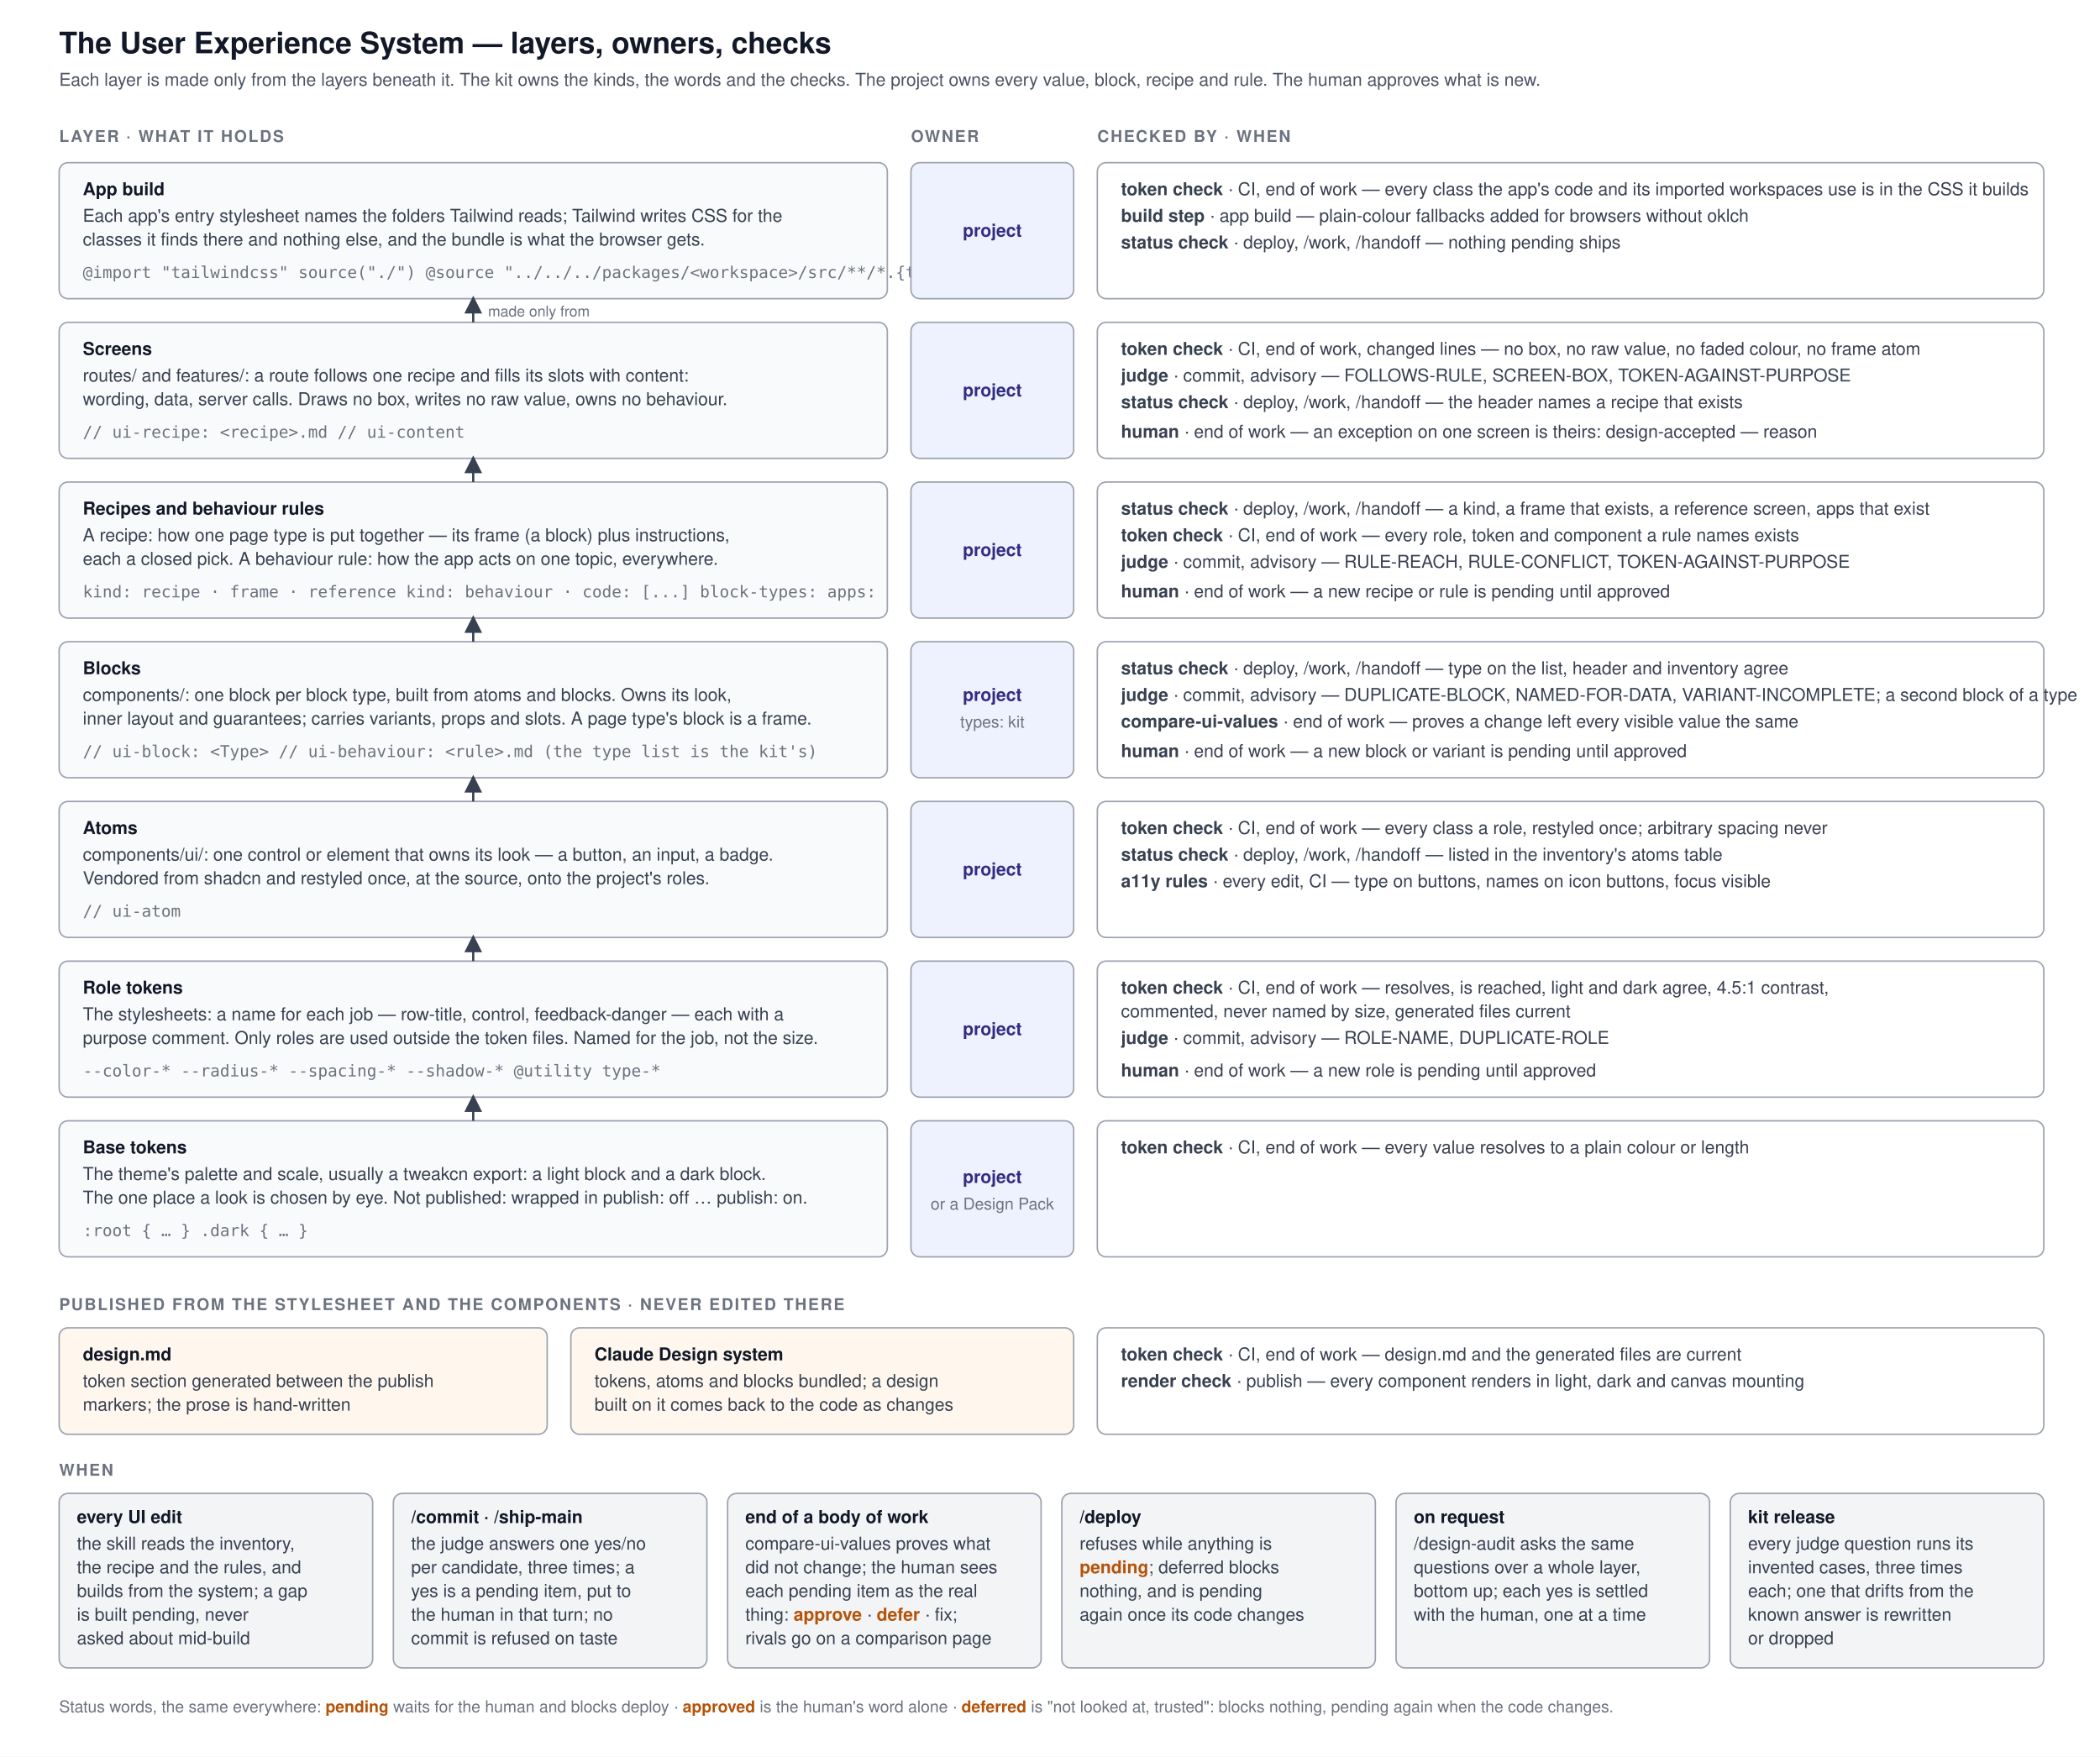
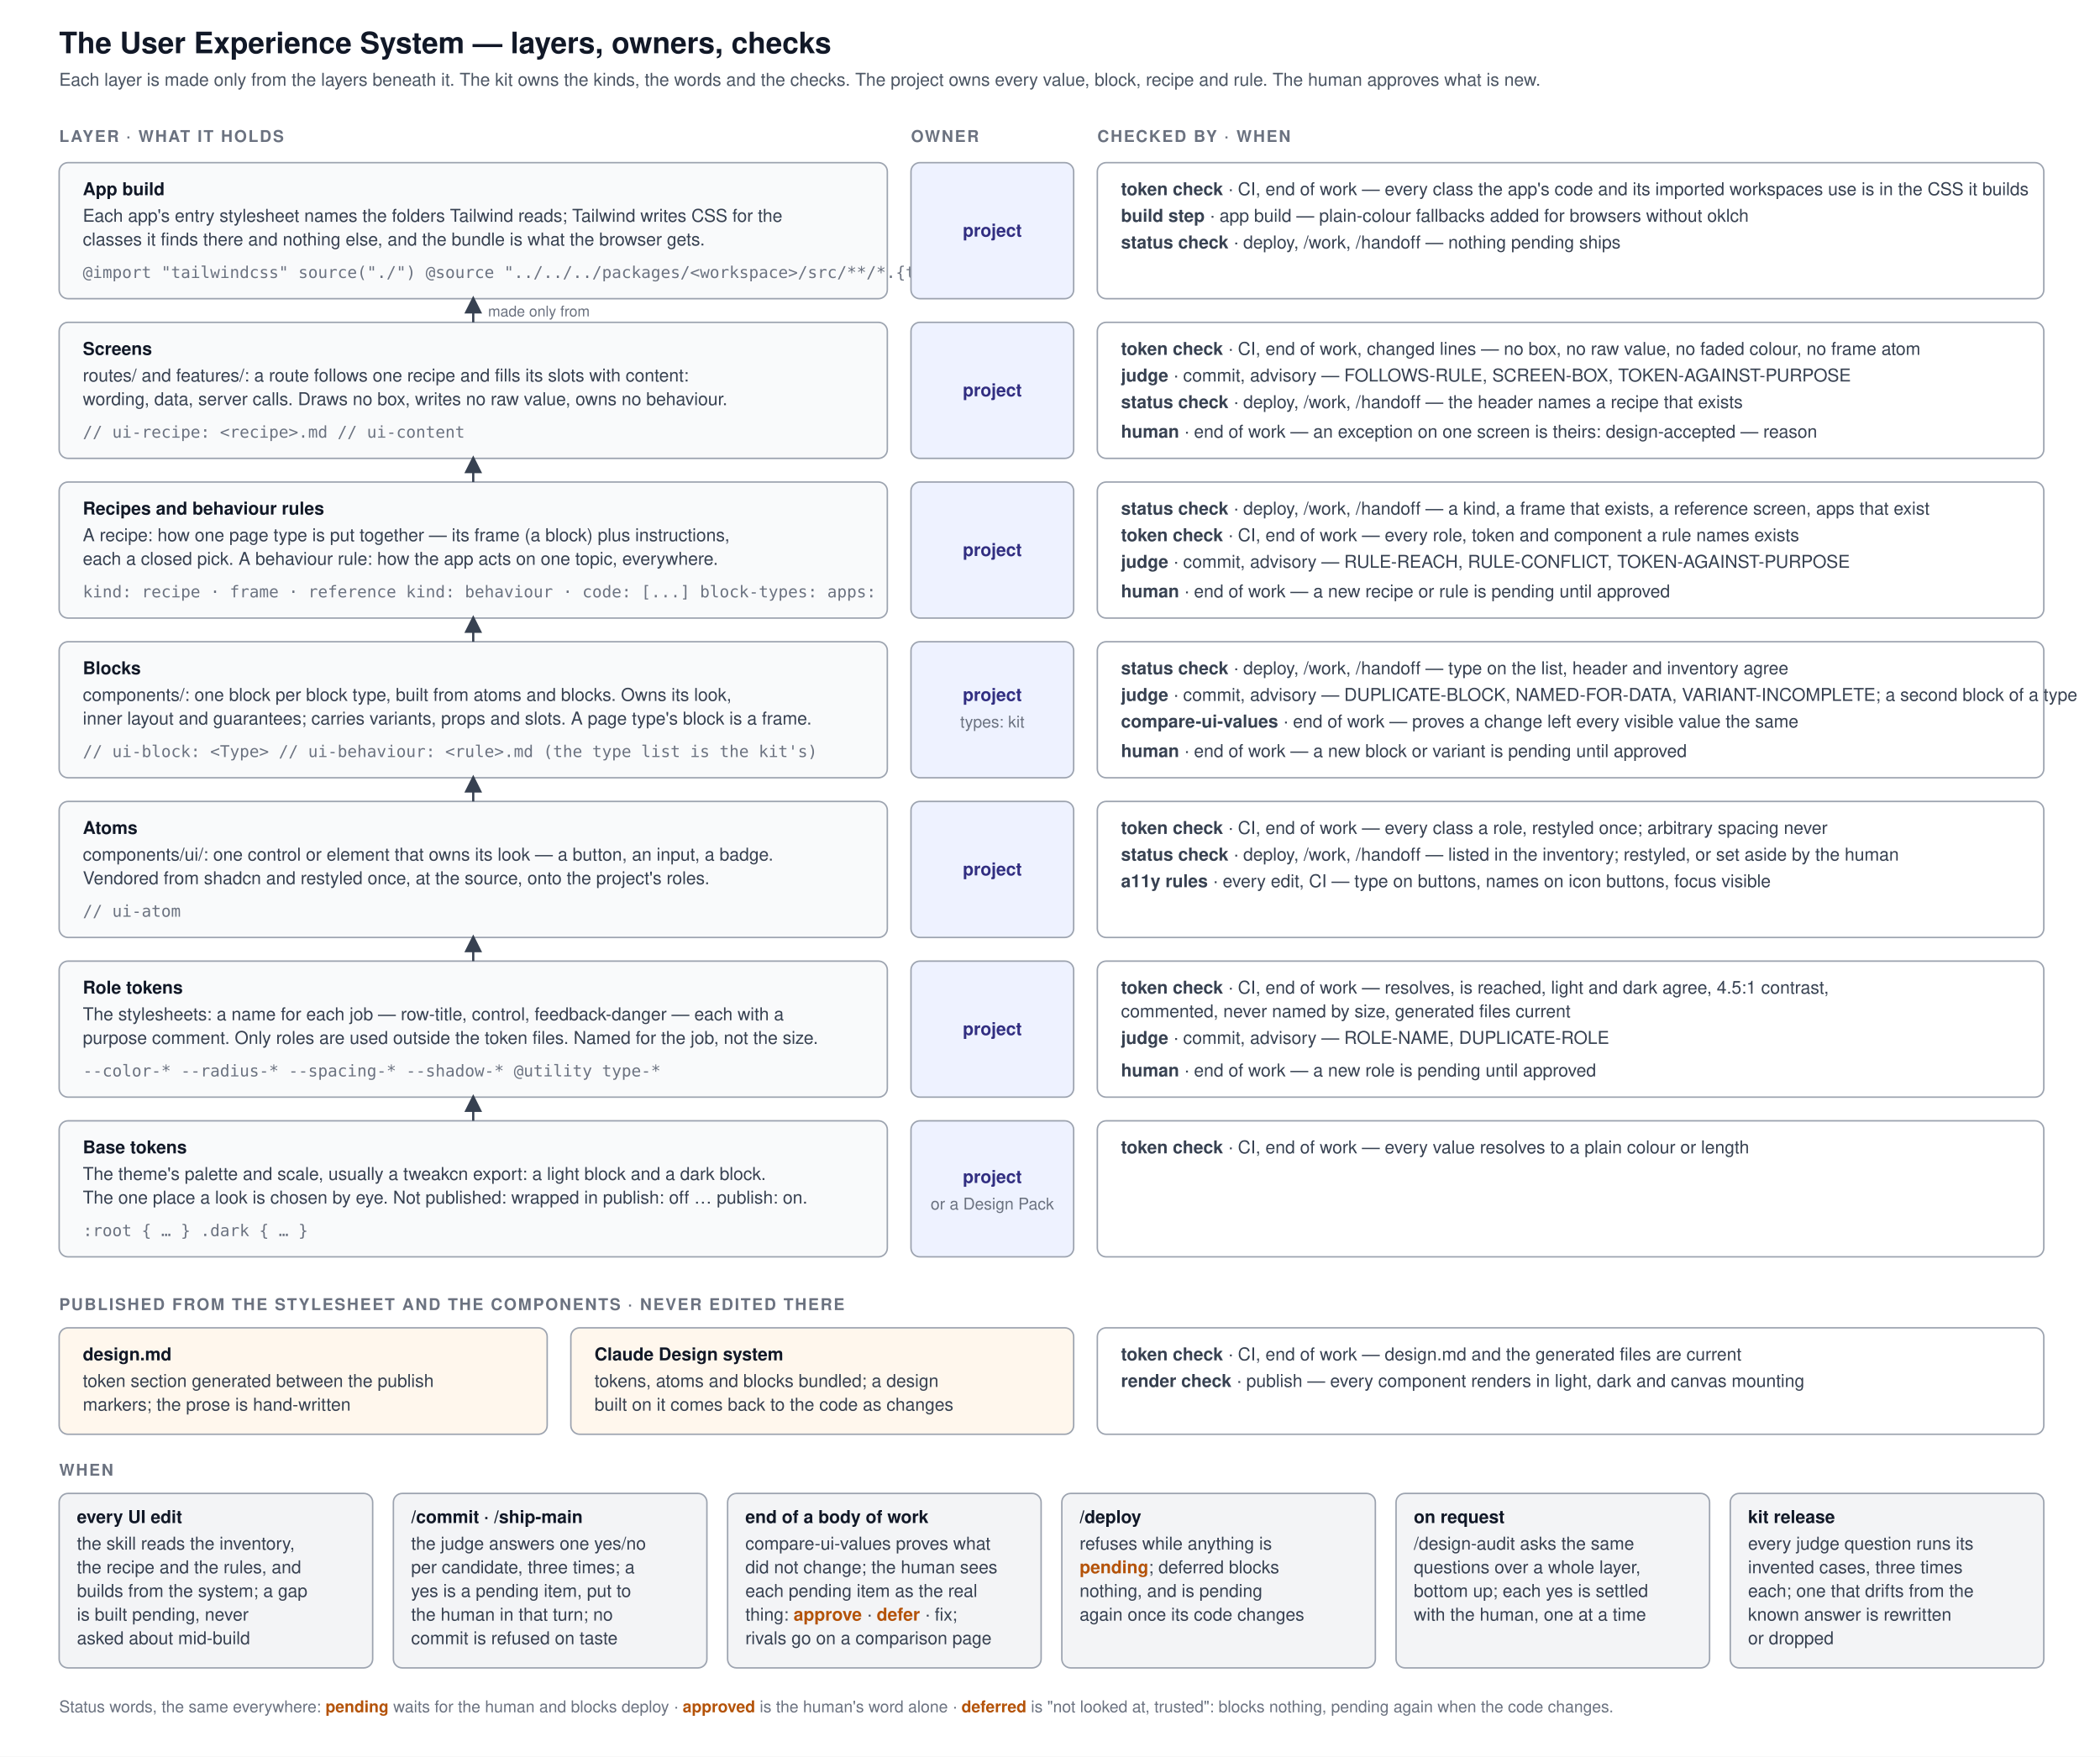
<svg xmlns="http://www.w3.org/2000/svg" viewBox="0 0 1420 1188" role="img" aria-label="The User Experience System: seven layers from base tokens up to the app build, each built only from the layer beneath, with what each holds, who owns it, and which check judges it and when; the stylesheet and components publish to design.md and Claude Design; a bottom band shows what runs at every edit, at commit, at the end of a body of work, at deploy, on request and at a kit release." font-family="ui-sans-serif, system-ui, -apple-system, Segoe UI, Helvetica, Arial, sans-serif" font-size="12">
  <defs>
    <marker id="up" viewBox="0 0 10 10" refX="5" refY="5" markerWidth="8" markerHeight="8" orient="auto-start-reverse">
      <path d="M0,0 L10,5 L0,10 z" fill="#374151" />
    </marker>
  </defs>
  <rect x="0" y="0" width="1420" height="1188" fill="#ffffff" />
  <text x="40" y="36" font-size="20" font-weight="600" fill="#111827">The User Experience System — layers, owners, checks</text>
  <text x="40" y="58" fill="#4b5563">Each layer is made only from the layers beneath it. The kit owns the kinds, the words and the checks. The project owns every value, block, recipe and rule. The human approves what is new.</text>
  <text x="40" y="96" font-size="11" font-weight="600" fill="#6b7280" letter-spacing="1">LAYER · WHAT IT HOLDS</text>
  <text x="616" y="96" font-size="11" font-weight="600" fill="#6b7280" letter-spacing="1">OWNER</text>
  <text x="742" y="96" font-size="11" font-weight="600" fill="#6b7280" letter-spacing="1">CHECKED BY · WHEN</text>
  <rect x="40" y="110" width="560" height="92" rx="6" fill="#f9fafb" stroke="#9ca3af" />
  <text x="56" y="132" font-weight="600" fill="#111827">App build</text>
  <text x="56" y="150" fill="#374151">Each app's entry stylesheet names the folders Tailwind reads; Tailwind writes CSS for the</text>
  <text x="56" y="166" fill="#374151">classes it finds there and nothing else, and the bundle is what the browser gets.</text>
  <text x="56" y="188" fill="#6b7280" font-family="ui-monospace, Menlo, Consolas, monospace" font-size="11">@import "tailwindcss" source("./")     @source "../../../packages/&lt;workspace&gt;/src/**/*.{ts,tsx}"</text>
  <rect x="616" y="110" width="110" height="92" rx="6" fill="#eef2ff" stroke="#9ca3af" />
  <text x="671" y="160" text-anchor="middle" fill="#312e81" font-weight="600">project</text>
  <rect x="742" y="110" width="640" height="92" rx="6" fill="#ffffff" stroke="#9ca3af" />
  <text x="758" y="132" fill="#374151">
    <tspan font-weight="600">token check</tspan> · CI, end of work — every class the app's code and its imported workspaces use is in the CSS it builds</text>
  <text x="758" y="150" fill="#374151">
    <tspan font-weight="600">build step</tspan> · app build — plain-colour fallbacks added for browsers without oklch</text>
  <text x="758" y="168" fill="#374151">
    <tspan font-weight="600">status check</tspan> · deploy, /work, /handoff — nothing pending ships</text>
  <rect x="40" y="218" width="560" height="92" rx="6" fill="#f9fafb" stroke="#9ca3af" />
  <text x="56" y="240" font-weight="600" fill="#111827">Screens</text>
  <text x="56" y="258" fill="#374151">routes/ and features/: a route follows one recipe and fills its slots with content:</text>
  <text x="56" y="274" fill="#374151">wording, data, server calls. Draws no box, writes no raw value, owns no behaviour.</text>
  <text x="56" y="296" fill="#6b7280" font-family="ui-monospace, Menlo, Consolas, monospace" font-size="11">// ui-recipe: &lt;recipe&gt;.md     // ui-content</text>
  <rect x="616" y="218" width="110" height="92" rx="6" fill="#eef2ff" stroke="#9ca3af" />
  <text x="671" y="268" text-anchor="middle" fill="#312e81" font-weight="600">project</text>
  <rect x="742" y="218" width="640" height="92" rx="6" fill="#ffffff" stroke="#9ca3af" />
  <text x="758" y="240" fill="#374151">
    <tspan font-weight="600">token check</tspan> · CI, end of work, changed lines — no box, no raw value, no faded colour, no frame atom</text>
  <text x="758" y="258" fill="#374151">
    <tspan font-weight="600">judge</tspan> · commit, advisory — FOLLOWS-RULE, SCREEN-BOX, TOKEN-AGAINST-PURPOSE</text>
  <text x="758" y="276" fill="#374151">
    <tspan font-weight="600">status check</tspan> · deploy, /work, /handoff — the header names a recipe that exists</text>
  <text x="758" y="296" fill="#374151">
    <tspan font-weight="600">human</tspan> · end of work — an exception on one screen is theirs: design-accepted — reason</text>
  <rect x="40" y="326" width="560" height="92" rx="6" fill="#f9fafb" stroke="#9ca3af" />
  <text x="56" y="348" font-weight="600" fill="#111827">Recipes and behaviour rules</text>
  <text x="56" y="366" fill="#374151">A recipe: how one page type is put together — its frame (a block) plus instructions,</text>
  <text x="56" y="382" fill="#374151">each a closed pick. A behaviour rule: how the app acts on one topic, everywhere.</text>
  <text x="56" y="404" fill="#6b7280" font-family="ui-monospace, Menlo, Consolas, monospace" font-size="11">kind: recipe · frame · reference    kind: behaviour · code: [...]    block-types:   apps:</text>
  <rect x="616" y="326" width="110" height="92" rx="6" fill="#eef2ff" stroke="#9ca3af" />
  <text x="671" y="376" text-anchor="middle" fill="#312e81" font-weight="600">project</text>
  <rect x="742" y="326" width="640" height="92" rx="6" fill="#ffffff" stroke="#9ca3af" />
  <text x="758" y="348" fill="#374151">
    <tspan font-weight="600">status check</tspan> · deploy, /work, /handoff — a kind, a frame that exists, a reference screen, apps that exist</text>
  <text x="758" y="366" fill="#374151">
    <tspan font-weight="600">token check</tspan> · CI, end of work — every role, token and component a rule names exists</text>
  <text x="758" y="384" fill="#374151">
    <tspan font-weight="600">judge</tspan> · commit, advisory — RULE-REACH, RULE-CONFLICT, TOKEN-AGAINST-PURPOSE</text>
  <text x="758" y="404" fill="#374151">
    <tspan font-weight="600">human</tspan> · end of work — a new recipe or rule is pending until approved</text>
  <rect x="40" y="434" width="560" height="92" rx="6" fill="#f9fafb" stroke="#9ca3af" />
  <text x="56" y="456" font-weight="600" fill="#111827">Blocks</text>
  <text x="56" y="474" fill="#374151">components/: one block per block type, built from atoms and blocks. Owns its look,</text>
  <text x="56" y="490" fill="#374151">inner layout and guarantees; carries variants, props and slots. A page type's block is a frame.</text>
  <text x="56" y="512" fill="#6b7280" font-family="ui-monospace, Menlo, Consolas, monospace" font-size="11">// ui-block: &lt;Type&gt;     // ui-behaviour: &lt;rule&gt;.md     (the type list is the kit's)</text>
  <rect x="616" y="434" width="110" height="92" rx="6" fill="#eef2ff" stroke="#9ca3af" />
  <text x="671" y="474" text-anchor="middle" fill="#312e81" font-weight="600">project</text>
  <text x="671" y="492" text-anchor="middle" fill="#6b7280" font-size="11">types: kit</text>
  <rect x="742" y="434" width="640" height="92" rx="6" fill="#ffffff" stroke="#9ca3af" />
  <text x="758" y="456" fill="#374151">
    <tspan font-weight="600">status check</tspan> · deploy, /work, /handoff — type on the list, header and inventory agree</text>
  <text x="758" y="474" fill="#374151">
    <tspan font-weight="600">judge</tspan> · commit, advisory — DUPLICATE-BLOCK, NAMED-FOR-DATA, VARIANT-INCOMPLETE; a second block of a type</text>
  <text x="758" y="492" fill="#374151">
    <tspan font-weight="600">compare-ui-values</tspan> · end of work — proves a change left every visible value the same</text>
  <text x="758" y="512" fill="#374151">
    <tspan font-weight="600">human</tspan> · end of work — a new block or variant is pending until approved</text>
  <rect x="40" y="542" width="560" height="92" rx="6" fill="#f9fafb" stroke="#9ca3af" />
  <text x="56" y="564" font-weight="600" fill="#111827">Atoms</text>
  <text x="56" y="582" fill="#374151">components/ui/: one control or element that owns its look — a button, an input, a badge.</text>
  <text x="56" y="598" fill="#374151">Vendored from shadcn and restyled once, at the source, onto the project's roles.</text>
  <text x="56" y="620" fill="#6b7280" font-family="ui-monospace, Menlo, Consolas, monospace" font-size="11">// ui-atom</text>
  <rect x="616" y="542" width="110" height="92" rx="6" fill="#eef2ff" stroke="#9ca3af" />
  <text x="671" y="592" text-anchor="middle" fill="#312e81" font-weight="600">project</text>
  <rect x="742" y="542" width="640" height="92" rx="6" fill="#ffffff" stroke="#9ca3af" />
  <text x="758" y="564" fill="#374151">
    <tspan font-weight="600">token check</tspan> · CI, end of work — every class a role, restyled once; arbitrary spacing never</text>
  <text x="758" y="582" fill="#374151">
-     <tspan font-weight="600">status check</tspan> · deploy, /work, /handoff — listed in the inventory's atoms table</text>
+     <tspan font-weight="600">status check</tspan> · deploy, /work, /handoff — listed in the inventory; restyled, or set aside by the human</text>
  <text x="758" y="600" fill="#374151">
    <tspan font-weight="600">a11y rules</tspan> · every edit, CI — type on buttons, names on icon buttons, focus visible</text>
  <rect x="40" y="650" width="560" height="92" rx="6" fill="#f9fafb" stroke="#9ca3af" />
  <text x="56" y="672" font-weight="600" fill="#111827">Role tokens</text>
  <text x="56" y="690" fill="#374151">The stylesheets: a name for each job — row-title, control, feedback-danger — each with a</text>
  <text x="56" y="706" fill="#374151">purpose comment. Only roles are used outside the token files. Named for the job, not the size.</text>
  <text x="56" y="728" fill="#6b7280" font-family="ui-monospace, Menlo, Consolas, monospace" font-size="11">--color-*  --radius-*  --spacing-*  --shadow-*     @utility type-*</text>
  <rect x="616" y="650" width="110" height="92" rx="6" fill="#eef2ff" stroke="#9ca3af" />
  <text x="671" y="700" text-anchor="middle" fill="#312e81" font-weight="600">project</text>
  <rect x="742" y="650" width="640" height="92" rx="6" fill="#ffffff" stroke="#9ca3af" />
  <text x="758" y="672" fill="#374151">
    <tspan font-weight="600">token check</tspan> · CI, end of work — resolves, is reached, light and dark agree, 4.5:1 contrast,</text>
  <text x="758" y="688" fill="#374151">commented, never named by size, generated files current</text>
  <text x="758" y="706" fill="#374151">
    <tspan font-weight="600">judge</tspan> · commit, advisory — ROLE-NAME, DUPLICATE-ROLE</text>
  <text x="758" y="728" fill="#374151">
    <tspan font-weight="600">human</tspan> · end of work — a new role is pending until approved</text>
  <rect x="40" y="758" width="560" height="92" rx="6" fill="#f9fafb" stroke="#9ca3af" />
  <text x="56" y="780" font-weight="600" fill="#111827">Base tokens</text>
  <text x="56" y="798" fill="#374151">The theme's palette and scale, usually a tweakcn export: a light block and a dark block.</text>
  <text x="56" y="814" fill="#374151">The one place a look is chosen by eye. Not published: wrapped in publish: off … publish: on.</text>
  <text x="56" y="836" fill="#6b7280" font-family="ui-monospace, Menlo, Consolas, monospace" font-size="11">:root { … }     .dark { … }</text>
  <rect x="616" y="758" width="110" height="92" rx="6" fill="#eef2ff" stroke="#9ca3af" />
  <text x="671" y="800" text-anchor="middle" fill="#312e81" font-weight="600">project</text>
  <text x="671" y="818" text-anchor="middle" fill="#6b7280" font-size="11">or a Design Pack</text>
  <rect x="742" y="758" width="640" height="92" rx="6" fill="#ffffff" stroke="#9ca3af" />
  <text x="758" y="780" fill="#374151">
    <tspan font-weight="600">token check</tspan> · CI, end of work — every value resolves to a plain colour or length</text>
  <line x1="320" y1="218" x2="320" y2="206" stroke="#374151" stroke-width="1.5" marker-end="url(#up)" />
  <line x1="320" y1="326" x2="320" y2="314" stroke="#374151" stroke-width="1.5" marker-end="url(#up)" />
  <line x1="320" y1="434" x2="320" y2="422" stroke="#374151" stroke-width="1.5" marker-end="url(#up)" />
  <line x1="320" y1="542" x2="320" y2="530" stroke="#374151" stroke-width="1.5" marker-end="url(#up)" />
  <line x1="320" y1="650" x2="320" y2="638" stroke="#374151" stroke-width="1.5" marker-end="url(#up)" />
  <line x1="320" y1="758" x2="320" y2="746" stroke="#374151" stroke-width="1.5" marker-end="url(#up)" />
  <text x="330" y="214" fill="#6b7280" font-size="10">made only from</text>
  <text x="40" y="886" font-size="11" font-weight="600" fill="#6b7280" letter-spacing="1">PUBLISHED FROM THE STYLESHEET AND THE COMPONENTS · NEVER EDITED THERE</text>
  <rect x="40" y="898" width="330" height="72" rx="6" fill="#fff7ed" stroke="#9ca3af" />
  <text x="56" y="920" font-weight="600" fill="#111827">design.md</text>
  <text x="56" y="938" fill="#374151">token section generated between the publish</text>
  <text x="56" y="954" fill="#374151">markers; the prose is hand-written</text>
  <rect x="386" y="898" width="340" height="72" rx="6" fill="#fff7ed" stroke="#9ca3af" />
  <text x="402" y="920" font-weight="600" fill="#111827">Claude Design system</text>
  <text x="402" y="938" fill="#374151">tokens, atoms and blocks bundled; a design</text>
  <text x="402" y="954" fill="#374151">built on it comes back to the code as changes</text>
  <rect x="742" y="898" width="640" height="72" rx="6" fill="#ffffff" stroke="#9ca3af" />
  <text x="758" y="920" fill="#374151">
    <tspan font-weight="600">token check</tspan> · CI, end of work — design.md and the generated files are current</text>
  <text x="758" y="938" fill="#374151">
    <tspan font-weight="600">render check</tspan> · publish — every component renders in light, dark and canvas mounting</text>
  <text x="40" y="998" font-size="11" font-weight="600" fill="#6b7280" letter-spacing="1">WHEN</text>
  <rect x="40" y="1010" width="212" height="118" rx="6" fill="#f3f4f6" stroke="#9ca3af" />
  <text x="52" y="1030" font-weight="600" fill="#111827">every UI edit</text>
  <text x="52" y="1048" fill="#374151">the skill reads the inventory,</text>
  <text x="52" y="1064" fill="#374151">the recipe and the rules, and</text>
  <text x="52" y="1080" fill="#374151">builds from the system; a gap</text>
  <text x="52" y="1096" fill="#374151">is built pending, never</text>
  <text x="52" y="1112" fill="#374151">asked about mid-build</text>
  <rect x="266" y="1010" width="212" height="118" rx="6" fill="#f3f4f6" stroke="#9ca3af" />
  <text x="278" y="1030" font-weight="600" fill="#111827">/commit · /ship-main</text>
  <text x="278" y="1048" fill="#374151">the judge answers one yes/no</text>
  <text x="278" y="1064" fill="#374151">per candidate, three times; a</text>
  <text x="278" y="1080" fill="#374151">yes is a pending item, put to</text>
  <text x="278" y="1096" fill="#374151">the human in that turn; no</text>
  <text x="278" y="1112" fill="#374151">commit is refused on taste</text>
  <rect x="492" y="1010" width="212" height="118" rx="6" fill="#f3f4f6" stroke="#9ca3af" />
  <text x="504" y="1030" font-weight="600" fill="#111827">end of a body of work</text>
  <text x="504" y="1048" fill="#374151">compare-ui-values proves what</text>
  <text x="504" y="1064" fill="#374151">did not change; the human sees</text>
  <text x="504" y="1080" fill="#374151">each pending item as the real</text>
  <text x="504" y="1096" fill="#374151">thing: <tspan fill="#b45309" font-weight="600">approve</tspan> · <tspan fill="#b45309" font-weight="600">defer</tspan> · fix;</text>
  <text x="504" y="1112" fill="#374151">rivals go on a comparison page</text>
  <rect x="718" y="1010" width="212" height="118" rx="6" fill="#f3f4f6" stroke="#9ca3af" />
  <text x="730" y="1030" font-weight="600" fill="#111827">/deploy</text>
  <text x="730" y="1048" fill="#374151">refuses while anything is</text>
  <text x="730" y="1064" fill="#374151">
    <tspan fill="#b45309" font-weight="600">pending</tspan>; deferred blocks</text>
  <text x="730" y="1080" fill="#374151">nothing, and is pending</text>
  <text x="730" y="1096" fill="#374151">again once its code changes</text>
  <rect x="944" y="1010" width="212" height="118" rx="6" fill="#f3f4f6" stroke="#9ca3af" />
  <text x="956" y="1030" font-weight="600" fill="#111827">on request</text>
  <text x="956" y="1048" fill="#374151">/design-audit asks the same</text>
  <text x="956" y="1064" fill="#374151">questions over a whole layer,</text>
  <text x="956" y="1080" fill="#374151">bottom up; each yes is settled</text>
  <text x="956" y="1096" fill="#374151">with the human, one at a time</text>
  <rect x="1170" y="1010" width="212" height="118" rx="6" fill="#f3f4f6" stroke="#9ca3af" />
  <text x="1182" y="1030" font-weight="600" fill="#111827">kit release</text>
  <text x="1182" y="1048" fill="#374151">every judge question runs its</text>
  <text x="1182" y="1064" fill="#374151">invented cases, three times</text>
  <text x="1182" y="1080" fill="#374151">each; one that drifts from the</text>
  <text x="1182" y="1096" fill="#374151">known answer is rewritten</text>
  <text x="1182" y="1112" fill="#374151">or dropped</text>
  <text x="40" y="1158" fill="#6b7280" font-size="11">Status words, the same everywhere: <tspan fill="#b45309" font-weight="600">pending</tspan> waits for the human and blocks deploy · <tspan fill="#b45309" font-weight="600">approved</tspan> is the human's word alone · <tspan fill="#b45309" font-weight="600">deferred</tspan> is "not looked at, trusted": blocks nothing, pending again when the code changes.</text>
</svg>
